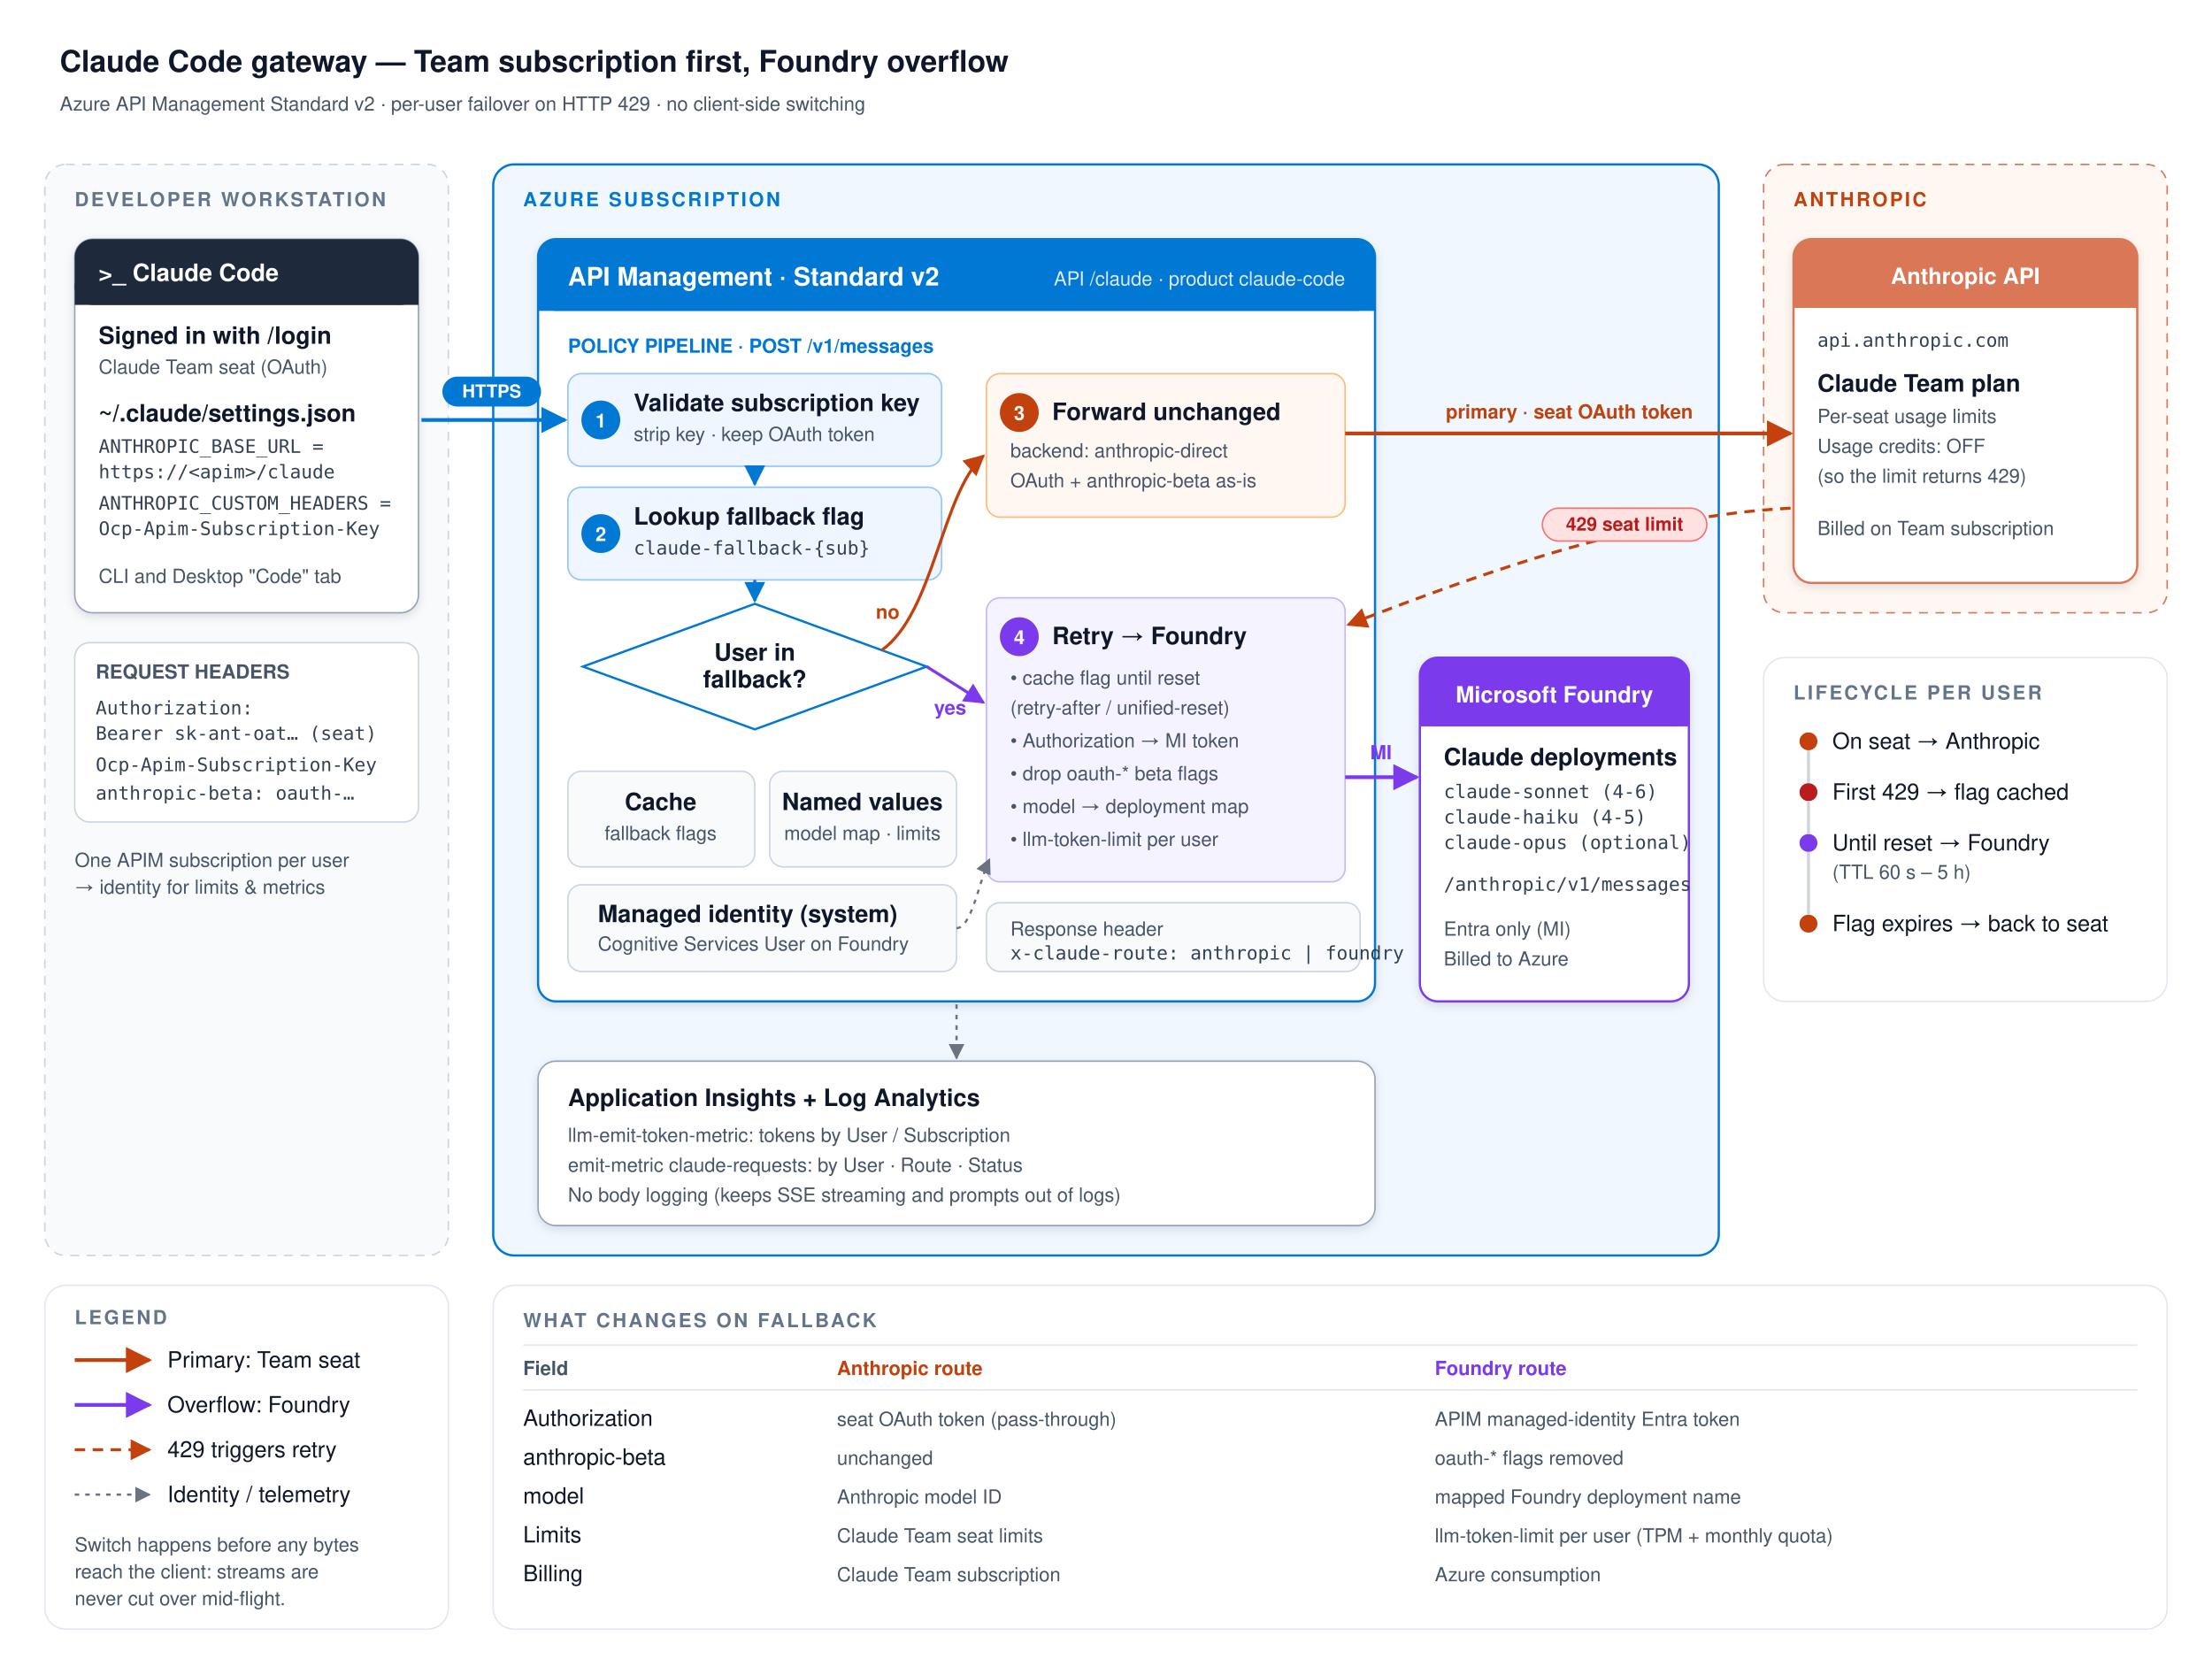
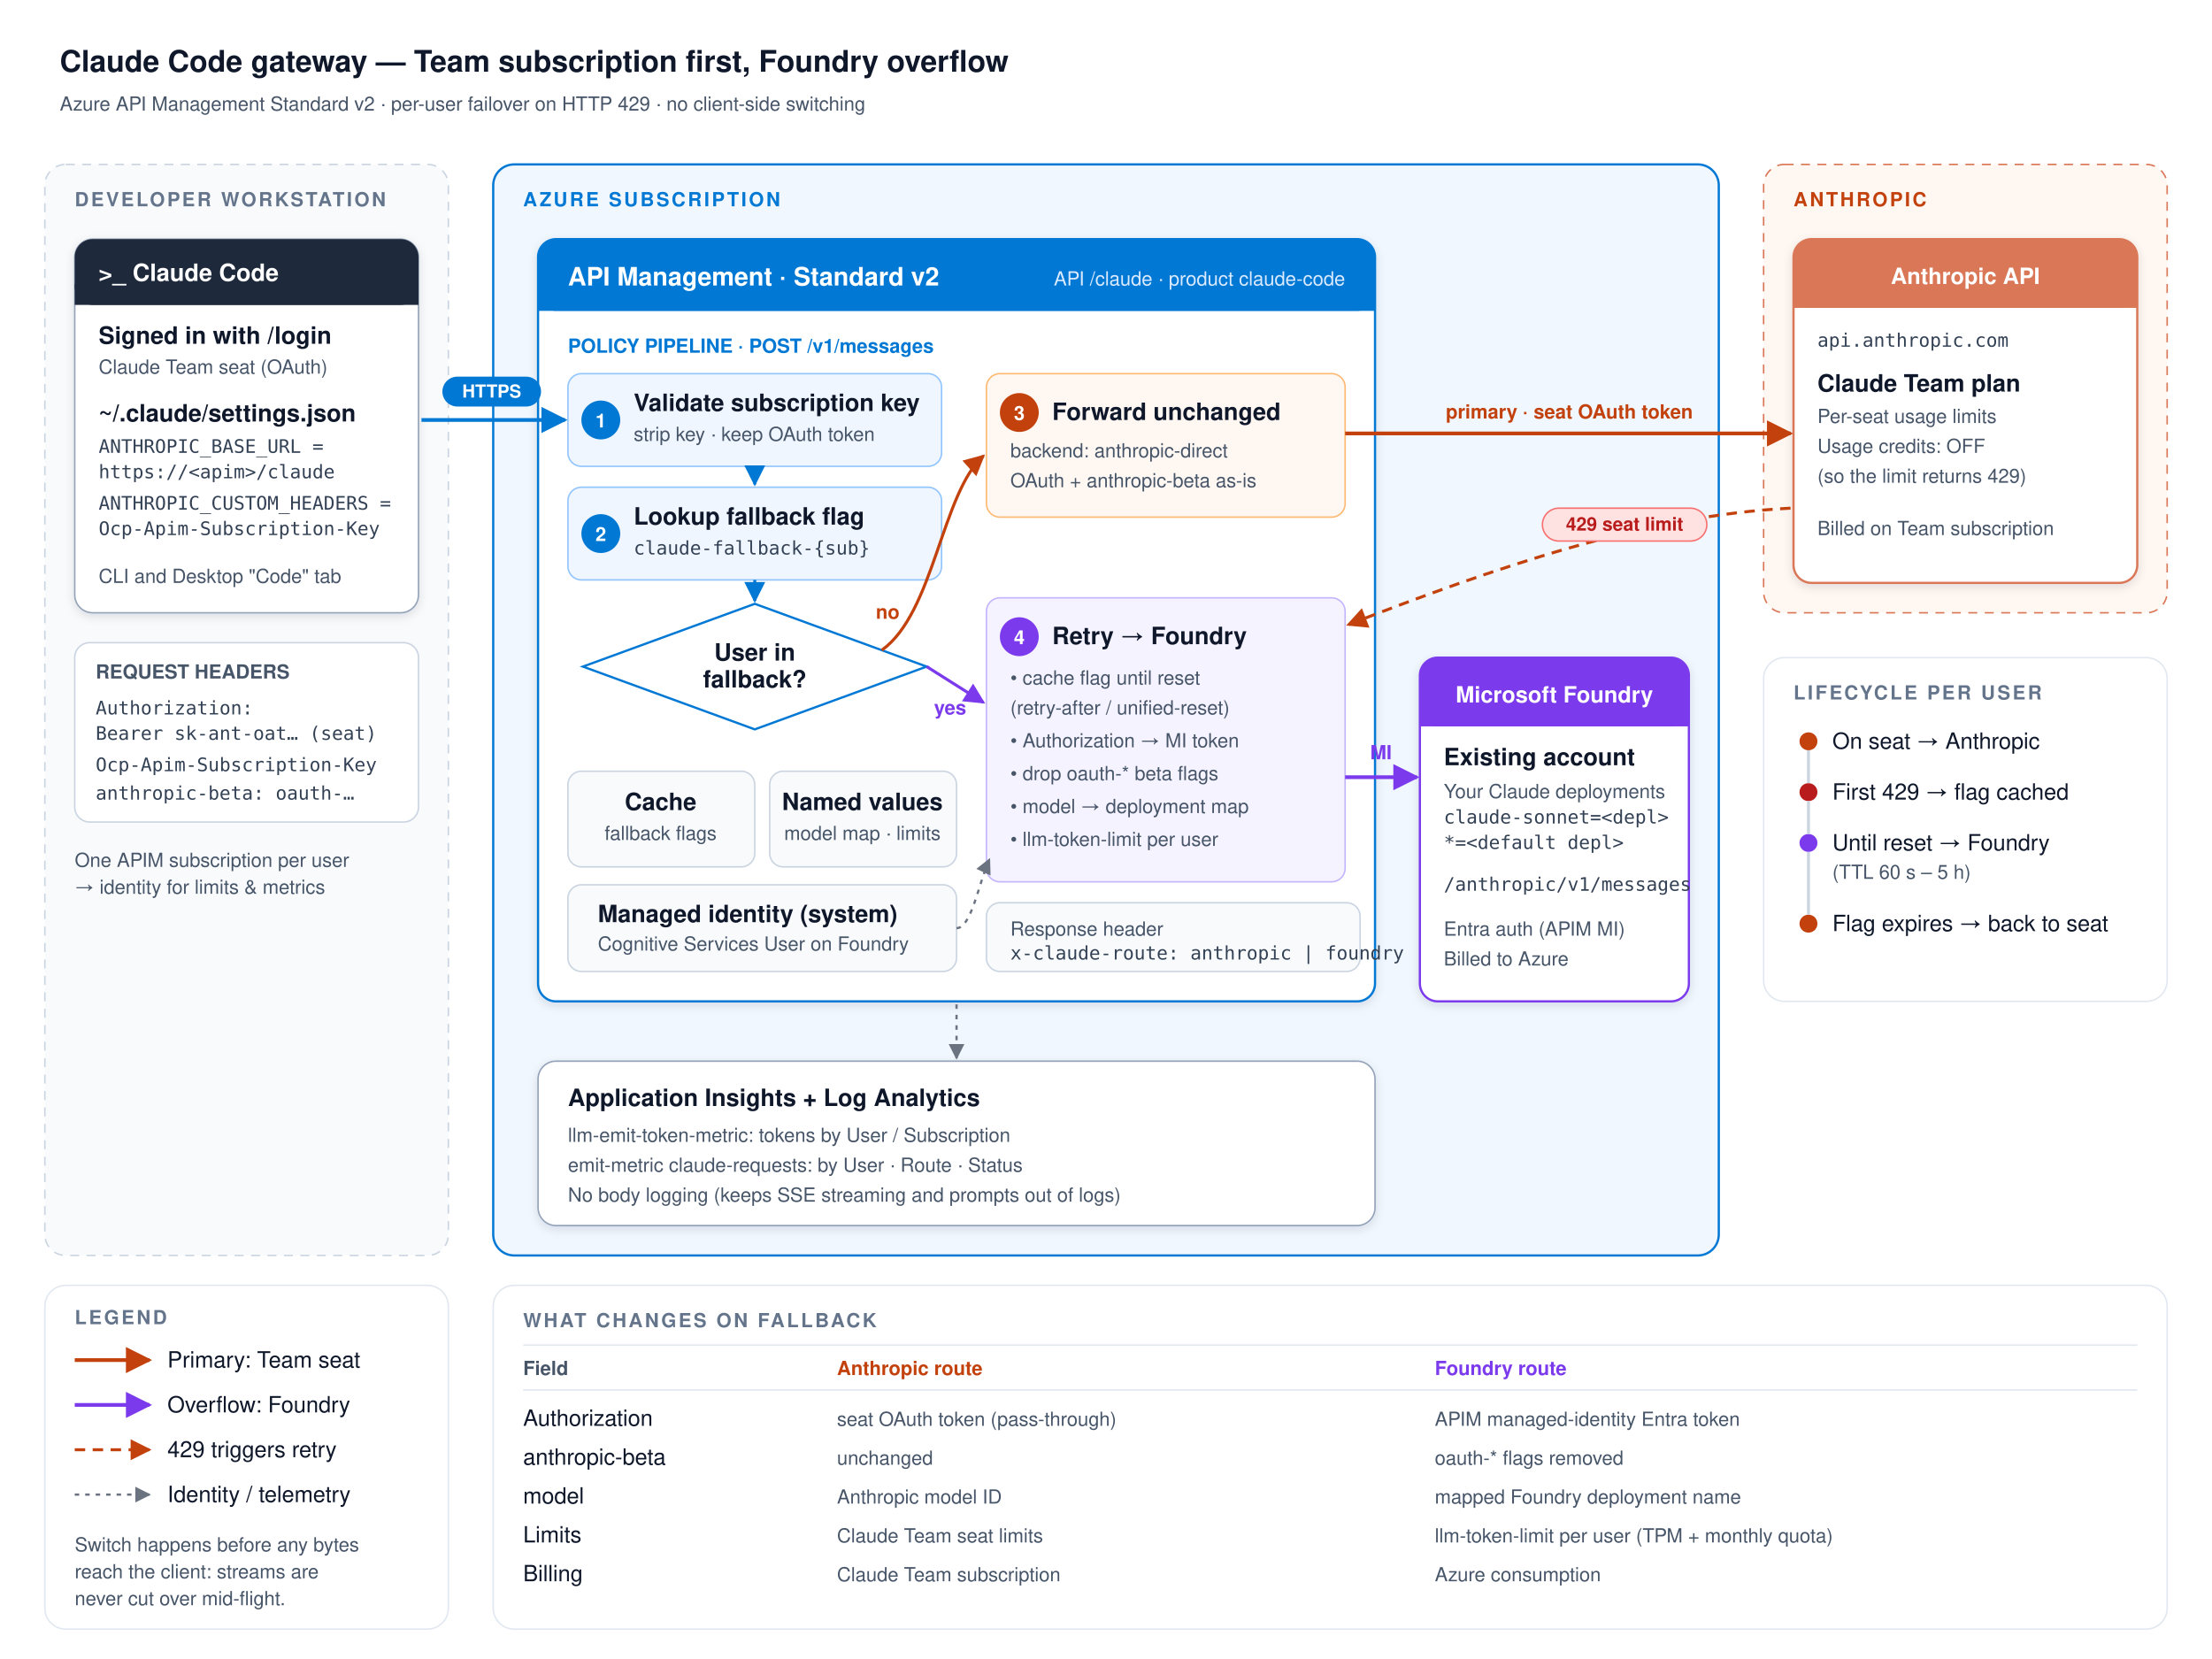
<svg xmlns="http://www.w3.org/2000/svg" viewBox="0 0 1480 1110" width="1480" height="1110" font-family="Segoe UI, Helvetica, Arial, sans-serif">
  <defs>
    <marker id="arBlue" viewBox="0 0 10 10" refX="9" refY="5" markerWidth="7" markerHeight="7" orient="auto-start-reverse">
      <path d="M0,0 L10,5 L0,10 z" fill="#0078D4" />
    </marker>
    <marker id="arClay" viewBox="0 0 10 10" refX="9" refY="5" markerWidth="7" markerHeight="7" orient="auto-start-reverse">
      <path d="M0,0 L10,5 L0,10 z" fill="#C2410C" />
    </marker>
    <marker id="arPurple" viewBox="0 0 10 10" refX="9" refY="5" markerWidth="7" markerHeight="7" orient="auto-start-reverse">
      <path d="M0,0 L10,5 L0,10 z" fill="#7C3AED" />
    </marker>
    <marker id="arGray" viewBox="0 0 10 10" refX="9" refY="5" markerWidth="7" markerHeight="7" orient="auto-start-reverse">
      <path d="M0,0 L10,5 L0,10 z" fill="#6B7280" />
    </marker>
    <filter id="sh" x="-5%" y="-5%" width="110%" height="115%">
      <feDropShadow dx="0" dy="2" stdDeviation="3" flood-color="#0F172A" flood-opacity="0.12" />
    </filter>
    <style>
      .t  { font-size:15px; fill:#0F172A; }
      .tb { font-size:16px; font-weight:600; fill:#0F172A; }
      .h  { font-size:20px; font-weight:700; fill:#0F172A; }
      .s  { font-size:13px; fill:#475569; }
      .m  { font-family: Consolas, Menlo, monospace; font-size:12.5px; fill:#334155; }
      .lbl{ font-size:13px; font-weight:600; }
      .zone{ font-size:13px; font-weight:700; letter-spacing:1.5px; }
    </style>
  </defs>
  <rect width="1480" height="1110" fill="#FFFFFF" />
  <text x="40" y="48" class="h" font-size="26">Claude Code gateway — Team subscription first, Foundry overflow</text>
  <text x="40" y="74" class="s" font-size="15">Azure API Management Standard v2 · per-user failover on HTTP 429 · no client-side switching</text>
  <rect x="30" y="110" width="270" height="730" rx="14" fill="#F8FAFC" stroke="#CBD5E1" stroke-dasharray="6 5" />
  <text x="50" y="138" class="zone" fill="#64748B">DEVELOPER WORKSTATION</text>
  <rect x="330" y="110" width="820" height="730" rx="14" fill="#F0F7FF" stroke="#0078D4" stroke-width="1.5" />
  <text x="350" y="138" class="zone" fill="#0078D4">AZURE SUBSCRIPTION</text>
  <rect x="1180" y="110" width="270" height="300" rx="14" fill="#FFF7F2" stroke="#D97757" stroke-dasharray="6 5" />
  <text x="1200" y="138" class="zone" fill="#C2410C">ANTHROPIC</text>
  <g filter="url(#sh)">
    <rect x="50" y="160" width="230" height="250" rx="12" fill="#FFFFFF" stroke="#94A3B8" />
  </g>
  <rect x="50" y="160" width="230" height="44" rx="12" fill="#1E293B" />
  <rect x="50" y="190" width="230" height="14" fill="#1E293B" />
  <text x="66" y="188" font-size="16" font-weight="700" fill="#FFFFFF">&gt;_ Claude Code</text>
  <text x="66" y="230" class="tb" font-size="14">Signed in with /login</text>
  <text x="66" y="250" class="s">Claude Team seat (OAuth)</text>
  <text x="66" y="282" class="tb" font-size="14">~/.claude/settings.json</text>
  <text x="66" y="303" class="m">ANTHROPIC_BASE_URL =</text>
  <text x="66" y="320" class="m">  https://&lt;apim&gt;/claude</text>
  <text x="66" y="341" class="m">ANTHROPIC_CUSTOM_HEADERS =</text>
  <text x="66" y="358" class="m">  Ocp-Apim-Subscription-Key</text>
  <text x="66" y="390" class="s">CLI and Desktop "Code" tab</text>
  <rect x="50" y="430" width="230" height="120" rx="10" fill="#FFFFFF" stroke="#CBD5E1" />
  <text x="64" y="454" class="lbl" fill="#475569">REQUEST HEADERS</text>
  <text x="64" y="478" class="m">Authorization:</text>
  <text x="64" y="495" class="m">  Bearer sk-ant-oat… (seat)</text>
  <text x="64" y="516" class="m">Ocp-Apim-Subscription-Key</text>
  <text x="64" y="535" class="m">anthropic-beta: oauth-…</text>
  <text x="50" y="580" class="s">One APIM subscription per user</text>
  <text x="50" y="598" class="s">→ identity for limits &amp; metrics</text>
  <g filter="url(#sh)">
    <rect x="360" y="160" width="560" height="510" rx="12" fill="#FFFFFF" stroke="#0078D4" stroke-width="1.5" />
  </g>
  <rect x="360" y="160" width="560" height="48" rx="12" fill="#0078D4" />
  <rect x="360" y="194" width="560" height="14" fill="#0078D4" />
  <text x="380" y="191" font-size="17" font-weight="700" fill="#FFFFFF">API Management · Standard v2</text>
  <text x="900" y="191" font-size="13" fill="#DBEAFE" text-anchor="end">API /claude · product claude-code</text>
  <text x="380" y="236" class="lbl" fill="#0078D4">POLICY PIPELINE  ·  POST /v1/messages</text>
  <rect x="380" y="250" width="250" height="62" rx="9" fill="#EFF6FF" stroke="#93C5FD" />
  <circle cx="402" cy="281" r="13" fill="#0078D4" />
  <text x="402" y="286" font-size="13" font-weight="700" fill="#fff" text-anchor="middle">1</text>
  <text x="424" y="275" class="tb" font-size="14">Validate subscription key</text>
  <text x="424" y="295" class="s">strip key · keep OAuth token</text>
  <rect x="380" y="326" width="250" height="62" rx="9" fill="#EFF6FF" stroke="#93C5FD" />
  <circle cx="402" cy="357" r="13" fill="#0078D4" />
  <text x="402" y="362" font-size="13" font-weight="700" fill="#fff" text-anchor="middle">2</text>
  <text x="424" y="351" class="tb" font-size="14">Lookup fallback flag</text>
  <text x="424" y="371" class="m">claude-fallback-{sub}</text>
  <polygon points="505,404 620,446 505,488 390,446" fill="#FFFFFF" stroke="#0078D4" stroke-width="1.5" />
  <text x="505" y="442" class="tb" font-size="14" text-anchor="middle">User in</text>
  <text x="505" y="460" class="tb" font-size="14" text-anchor="middle">fallback?</text>
  <rect x="660" y="250" width="240" height="96" rx="9" fill="#FFF7F2" stroke="#FDBA74" />
  <circle cx="682" cy="276" r="13" fill="#C2410C" />
  <text x="682" y="281" font-size="13" font-weight="700" fill="#fff" text-anchor="middle">3</text>
  <text x="704" y="281" class="tb" font-size="14">Forward unchanged</text>
  <text x="676" y="306" class="s">backend: anthropic-direct</text>
  <text x="676" y="326" class="s">OAuth + anthropic-beta as-is</text>
  <rect x="660" y="400" width="240" height="190" rx="9" fill="#F5F3FF" stroke="#C4B5FD" />
  <circle cx="682" cy="426" r="13" fill="#7C3AED" />
  <text x="682" y="431" font-size="13" font-weight="700" fill="#fff" text-anchor="middle">4</text>
  <text x="704" y="431" class="tb" font-size="14">Retry → Foundry</text>
  <text x="676" y="458" class="s">• cache flag until reset</text>
  <text x="676" y="478" class="s">   (retry-after / unified-reset)</text>
  <text x="676" y="500" class="s">• Authorization → MI token</text>
  <text x="676" y="522" class="s">• drop oauth-* beta flags</text>
  <text x="676" y="544" class="s">• model → deployment map</text>
  <text x="676" y="566" class="s">• llm-token-limit per user</text>
  <line x1="505" y1="312" x2="505" y2="324" stroke="#0078D4" stroke-width="2" marker-end="url(#arBlue)" />
  <line x1="505" y1="388" x2="505" y2="402" stroke="#0078D4" stroke-width="2" marker-end="url(#arBlue)" />
  <path d="M 590 435 C 625 410, 630 330, 658 305" fill="none" stroke="#C2410C" stroke-width="2" marker-end="url(#arClay)" />
  <text x="586" y="414" class="lbl" fill="#C2410C">no</text>
  <path d="M 620 446 L 658 470" fill="none" stroke="#7C3AED" stroke-width="2" marker-end="url(#arPurple)" />
  <text x="625" y="478" class="lbl" fill="#7C3AED">yes</text>
  <rect x="380" y="516" width="125" height="64" rx="9" fill="#F8FAFC" stroke="#CBD5E1" />
  <text x="442" y="542" class="tb" font-size="13.5" text-anchor="middle">Cache</text>
  <text x="442" y="562" class="s" font-size="12" text-anchor="middle">fallback flags</text>
  <rect x="515" y="516" width="125" height="64" rx="9" fill="#F8FAFC" stroke="#CBD5E1" />
  <text x="577" y="542" class="tb" font-size="13.5" text-anchor="middle">Named values</text>
  <text x="577" y="562" class="s" font-size="12" text-anchor="middle">model map · limits</text>
  <rect x="380" y="592" width="260" height="58" rx="9" fill="#F8FAFC" stroke="#CBD5E1" />
  <text x="400" y="617" class="tb" font-size="13.5">Managed identity (system)</text>
  <text x="400" y="636" class="s" font-size="12">Cognitive Services User on Foundry</text>
  <rect x="660" y="604" width="250" height="46" rx="9" fill="#F8FAFC" stroke="#CBD5E1" />
  <text x="676" y="626" class="s" font-size="12.5">Response header</text>
  <text x="676" y="642" class="m" font-size="11.5">x-claude-route: anthropic | foundry</text>
  <g filter="url(#sh)">
    <rect x="950" y="440" width="180" height="230" rx="12" fill="#FFFFFF" stroke="#7C3AED" stroke-width="1.5" />
  </g>
  <rect x="950" y="440" width="180" height="46" rx="12" fill="#7C3AED" />
  <rect x="950" y="472" width="180" height="14" fill="#7C3AED" />
  <text x="1040" y="470" font-size="15" font-weight="700" fill="#FFFFFF" text-anchor="middle">Microsoft Foundry</text>
-   <text x="966" y="512" class="tb" font-size="13.5">Claude deployments</text>
-   <text x="966" y="534" class="m" font-size="11.5">claude-sonnet (4-6)</text>
-   <text x="966" y="551" class="m" font-size="11.5">claude-haiku (4-5)</text>
-   <text x="966" y="568" class="m" font-size="11.5">claude-opus (optional)</text>
+   <text x="966" y="512" class="tb" font-size="13.5">Existing account</text>
+   <text x="966" y="534" class="s" font-size="12.5">Your Claude deployments</text>
+   <text x="966" y="551" class="m" font-size="11.5">claude-sonnet=&lt;depl&gt;</text>
+   <text x="966" y="568" class="m" font-size="11.5">*=&lt;default depl&gt;</text>
  <text x="966" y="596" class="m" font-size="11.5">/anthropic/v1/messages</text>
-   <text x="966" y="626" class="s" font-size="12.5">Entra only (MI)</text>
+   <text x="966" y="626" class="s" font-size="12.5">Entra auth (APIM MI)</text>
  <text x="966" y="646" class="s" font-size="12.5">Billed to Azure</text>
  <g filter="url(#sh)">
    <rect x="1200" y="160" width="230" height="230" rx="12" fill="#FFFFFF" stroke="#D97757" stroke-width="1.5" />
  </g>
  <rect x="1200" y="160" width="230" height="46" rx="12" fill="#D97757" />
  <rect x="1200" y="192" width="230" height="14" fill="#D97757" />
  <text x="1315" y="190" font-size="15" font-weight="700" fill="#FFFFFF" text-anchor="middle">Anthropic API</text>
  <text x="1216" y="232" class="m">api.anthropic.com</text>
  <text x="1216" y="262" class="tb" font-size="14">Claude Team plan</text>
  <text x="1216" y="283" class="s">Per-seat usage limits</text>
  <text x="1216" y="303" class="s">Usage credits: OFF</text>
  <text x="1216" y="323" class="s">(so the limit returns 429)</text>
  <text x="1216" y="358" class="s">Billed on Team subscription</text>
  <g filter="url(#sh)">
    <rect x="360" y="710" width="560" height="110" rx="12" fill="#FFFFFF" stroke="#94A3B8" />
  </g>
  <text x="380" y="740" class="tb">Application Insights + Log Analytics</text>
  <text x="380" y="764" class="s">llm-emit-token-metric: tokens by User / Subscription</text>
  <text x="380" y="784" class="s">emit-metric claude-requests: by User · Route · Status</text>
  <text x="380" y="804" class="s">No body logging (keeps SSE streaming and prompts out of logs)</text>
  <line x1="282" y1="281" x2="378" y2="281" stroke="#0078D4" stroke-width="2.5" marker-end="url(#arBlue)" />
  <rect x="296" y="252" width="66" height="20" rx="10" fill="#0078D4" />
  <text x="329" y="266" font-size="12" font-weight="700" fill="#fff" text-anchor="middle">HTTPS</text>
  <line x1="900" y1="290" x2="1198" y2="290" stroke="#C2410C" stroke-width="2.5" marker-end="url(#arClay)" />
  <text x="1050" y="280" class="lbl" fill="#C2410C" text-anchor="middle">primary · seat OAuth token</text>
  <path d="M 1198 340 C 1100 345, 1000 380, 902 418" fill="none" stroke="#C2410C" stroke-width="2" stroke-dasharray="7 5" marker-end="url(#arClay)" />
  <rect x="1032" y="340" width="110" height="22" rx="11" fill="#FEE2E2" stroke="#F87171" />
  <text x="1087" y="355" font-size="12.5" font-weight="700" fill="#B91C1C" text-anchor="middle">429 seat limit</text>
  <line x1="900" y1="520" x2="948" y2="520" stroke="#7C3AED" stroke-width="2.5" marker-end="url(#arPurple)" />
  <text x="924" y="508" class="lbl" fill="#7C3AED" text-anchor="middle">MI</text>
  <path d="M 640 621 C 650 621, 655 590, 662 575" fill="none" stroke="#6B7280" stroke-width="1.5" stroke-dasharray="3 4" marker-end="url(#arGray)" />
  <line x1="640" y1="672" x2="640" y2="708" stroke="#6B7280" stroke-width="1.5" stroke-dasharray="3 4" marker-end="url(#arGray)" />
  <rect x="30" y="860" width="270" height="230" rx="14" fill="#FFFFFF" stroke="#E2E8F0" />
  <text x="50" y="886" class="zone" fill="#64748B">LEGEND</text>
  <line x1="50" y1="910" x2="100" y2="910" stroke="#C2410C" stroke-width="2.5" marker-end="url(#arClay)" />
  <text x="112" y="915" class="t" font-size="13.5">Primary: Team seat</text>
  <line x1="50" y1="940" x2="100" y2="940" stroke="#7C3AED" stroke-width="2.5" marker-end="url(#arPurple)" />
  <text x="112" y="945" class="t" font-size="13.5">Overflow: Foundry</text>
  <line x1="50" y1="970" x2="100" y2="970" stroke="#C2410C" stroke-width="2" stroke-dasharray="7 5" marker-end="url(#arClay)" />
  <text x="112" y="975" class="t" font-size="13.5">429 triggers retry</text>
  <line x1="50" y1="1000" x2="100" y2="1000" stroke="#6B7280" stroke-width="1.5" stroke-dasharray="3 4" marker-end="url(#arGray)" />
  <text x="112" y="1005" class="t" font-size="13.5">Identity / telemetry</text>
  <text x="50" y="1038" class="s" font-size="12.5">Switch happens before any bytes</text>
  <text x="50" y="1056" class="s" font-size="12.5">reach the client: streams are</text>
  <text x="50" y="1074" class="s" font-size="12.5">never cut over mid-flight.</text>
  <rect x="330" y="860" width="1120" height="230" rx="14" fill="#FFFFFF" stroke="#E2E8F0" />
  <text x="350" y="888" class="zone" fill="#64748B">WHAT CHANGES ON FALLBACK</text>
  <line x1="350" y1="900" x2="1430" y2="900" stroke="#E2E8F0" />
  <text x="350" y="920" class="lbl" fill="#475569">Field</text>
  <text x="560" y="920" class="lbl" fill="#C2410C">Anthropic route</text>
  <text x="960" y="920" class="lbl" fill="#7C3AED">Foundry route</text>
  <line x1="350" y1="930" x2="1430" y2="930" stroke="#E2E8F0" />
  <text x="350" y="954" class="t" font-size="14">Authorization</text>
  <text x="560" y="954" class="s" font-size="13.5">seat OAuth token (pass-through)</text>
  <text x="960" y="954" class="s" font-size="13.5">APIM managed-identity Entra token</text>
  <text x="350" y="980" class="t" font-size="14">anthropic-beta</text>
  <text x="560" y="980" class="s" font-size="13.5">unchanged</text>
  <text x="960" y="980" class="s" font-size="13.5">oauth-* flags removed</text>
  <text x="350" y="1006" class="t" font-size="14">model</text>
  <text x="560" y="1006" class="s" font-size="13.5">Anthropic model ID</text>
  <text x="960" y="1006" class="s" font-size="13.5">mapped Foundry deployment name</text>
  <text x="350" y="1032" class="t" font-size="14">Limits</text>
  <text x="560" y="1032" class="s" font-size="13.5">Claude Team seat limits</text>
  <text x="960" y="1032" class="s" font-size="13.5">llm-token-limit per user (TPM + monthly quota)</text>
  <text x="350" y="1058" class="t" font-size="14">Billing</text>
  <text x="560" y="1058" class="s" font-size="13.5">Claude Team subscription</text>
  <text x="960" y="1058" class="s" font-size="13.5">Azure consumption</text>
  <rect x="1180" y="440" width="270" height="230" rx="14" fill="#FFFFFF" stroke="#E2E8F0" />
  <text x="1200" y="468" class="zone" fill="#64748B">LIFECYCLE PER USER</text>
  <circle cx="1210" cy="496" r="6" fill="#C2410C" />
  <text x="1226" y="501" class="t" font-size="13.5">On seat → Anthropic</text>
  <circle cx="1210" cy="530" r="6" fill="#B91C1C" />
  <text x="1226" y="535" class="t" font-size="13.5">First 429 → flag cached</text>
  <circle cx="1210" cy="564" r="6" fill="#7C3AED" />
  <text x="1226" y="569" class="t" font-size="13.5">Until reset → Foundry</text>
  <text x="1226" y="588" class="s" font-size="12.5">(TTL 60 s – 5 h)</text>
  <circle cx="1210" cy="618" r="6" fill="#C2410C" />
  <text x="1226" y="623" class="t" font-size="13.5">Flag expires → back to seat</text>
  <line x1="1210" y1="502" x2="1210" y2="524" stroke="#CBD5E1" stroke-width="2" />
  <line x1="1210" y1="536" x2="1210" y2="558" stroke="#CBD5E1" stroke-width="2" />
  <line x1="1210" y1="570" x2="1210" y2="612" stroke="#CBD5E1" stroke-width="2" />
</svg>
